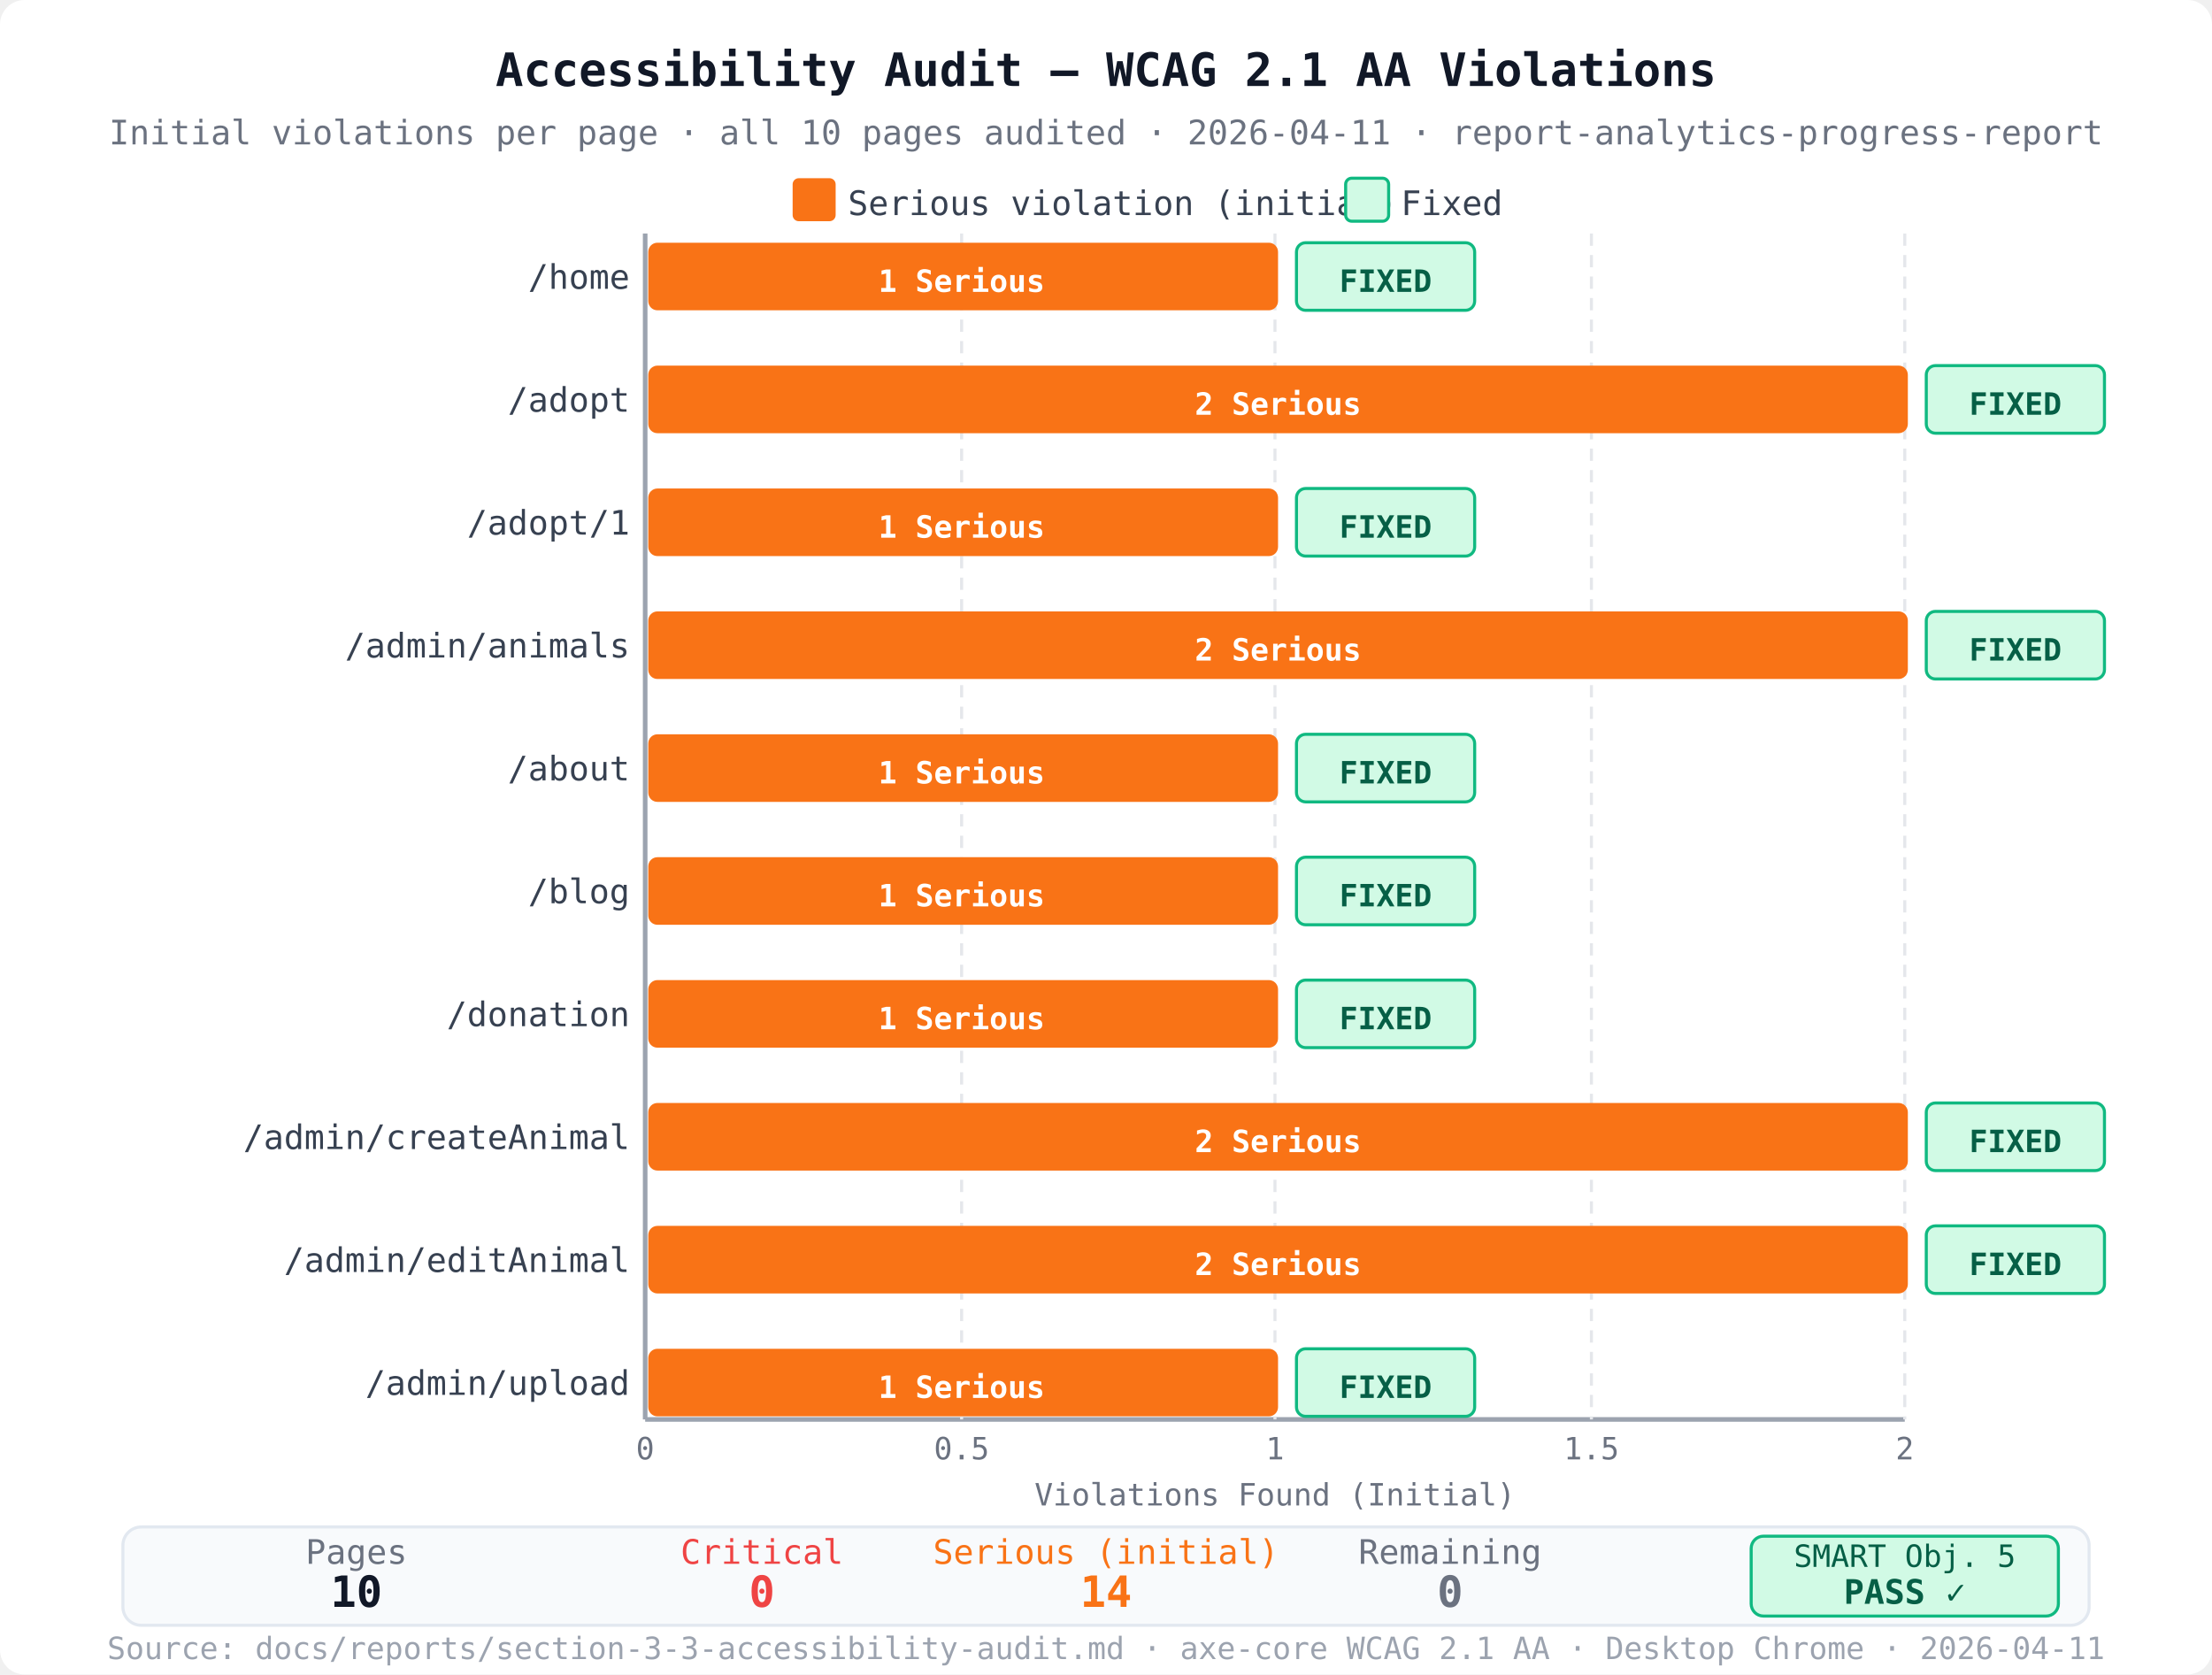
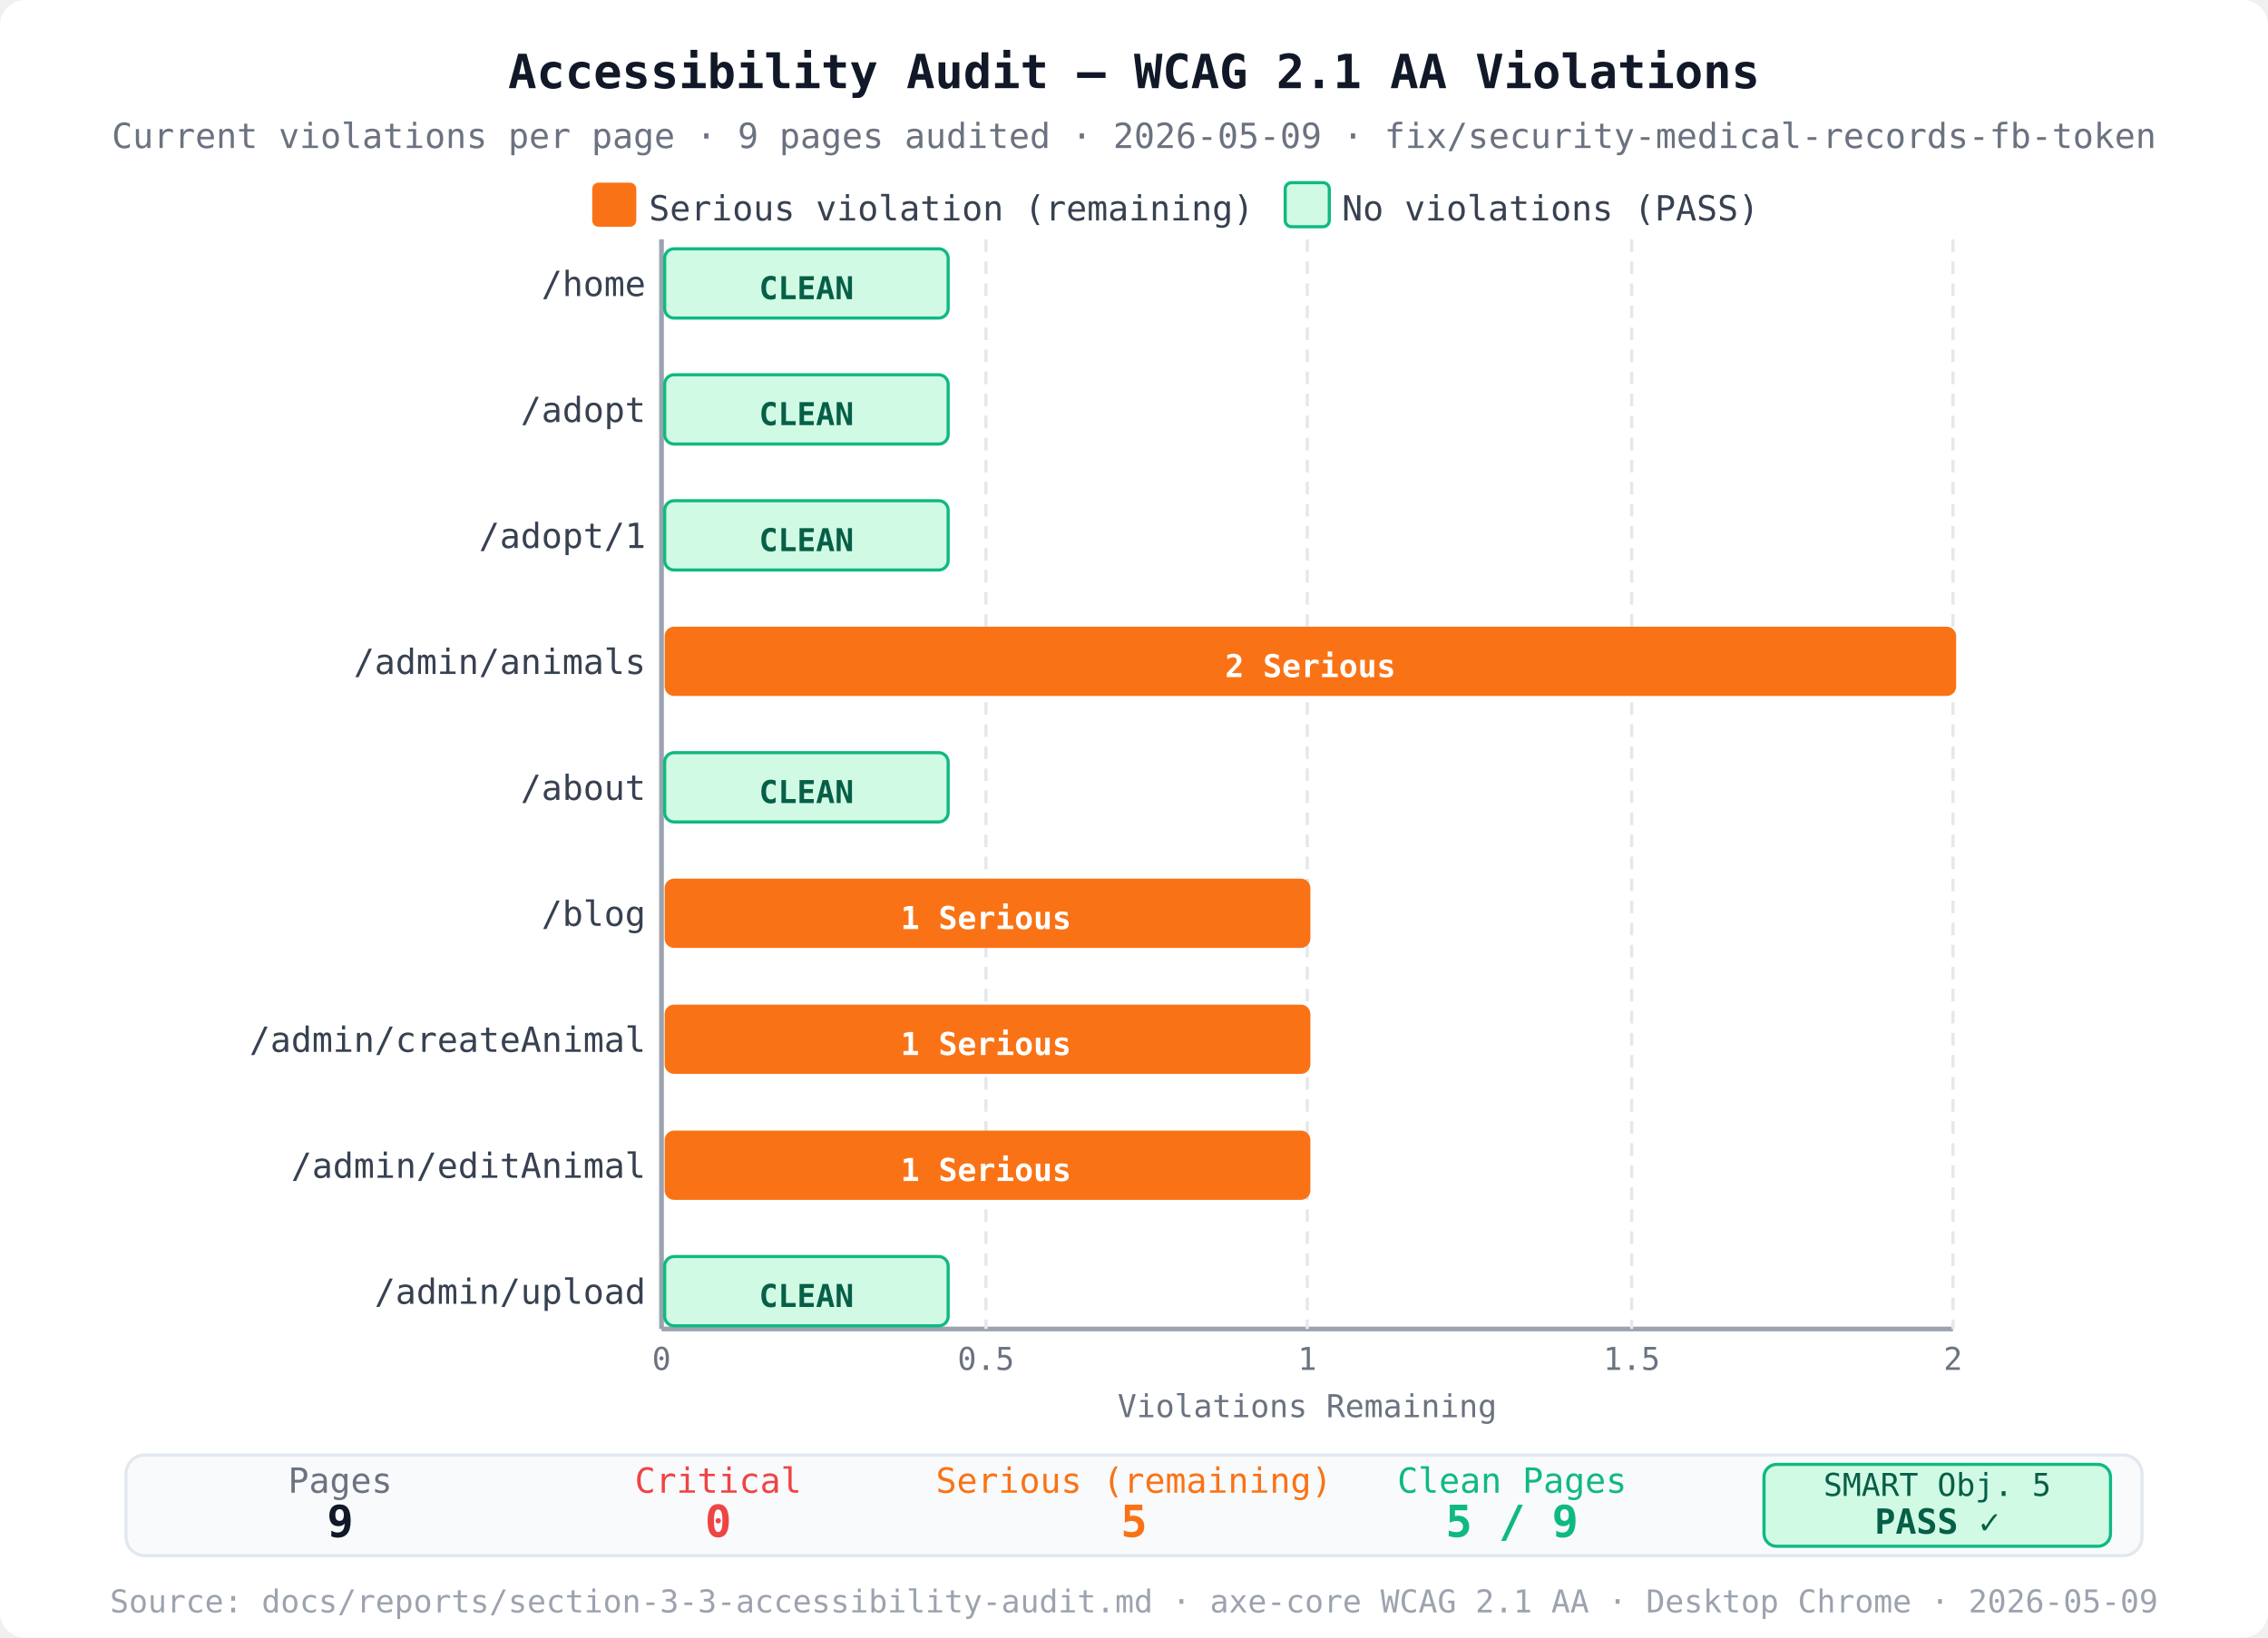
- <svg xmlns="http://www.w3.org/2000/svg" width="720" height="545" viewBox="0 0 720 545" font-family="ui-monospace,SFMono-Regular,Menlo,monospace" font-size="13">
-   <rect width="720" height="545" fill="#ffffff" rx="8" />
+ <svg xmlns="http://www.w3.org/2000/svg" width="720" height="520" viewBox="0 0 720 520" font-family="ui-monospace,SFMono-Regular,Menlo,monospace" font-size="13">
+   <rect width="720" height="520" fill="#ffffff" rx="8" />
  <text x="360" y="28" text-anchor="middle" font-size="15" font-weight="bold" fill="#111827">Accessibility Audit — WCAG 2.1 AA Violations</text>
-   <text x="360" y="47" text-anchor="middle" font-size="11" fill="#6b7280">Initial violations per page · all 10 pages audited · 2026-04-11 · report-analytics-progress-report</text>
-   <rect x="258" y="58" width="14" height="14" fill="#f97316" rx="2" />
-   <text x="276" y="70" fill="#374151" font-size="11">Serious violation (initial)</text>
-   <rect x="438" y="58" width="14" height="14" fill="#d1fae5" rx="2" stroke="#10b981" stroke-width="1" />
-   <text x="456" y="70" fill="#374151" font-size="11">Fixed</text>
-   <line x1="210" y1="76" x2="210" y2="462" stroke="#9ca3af" stroke-width="1.5" />
-   <line x1="210" y1="462" x2="620" y2="462" stroke="#9ca3af" stroke-width="1.5" />
-   <line x1="313" y1="76" x2="313" y2="462" stroke="#e5e7eb" stroke-width="1" stroke-dasharray="4,3" />
-   <text x="313" y="475" text-anchor="middle" font-size="10" fill="#6b7280">0.5</text>
-   <line x1="415" y1="76" x2="415" y2="462" stroke="#e5e7eb" stroke-width="1" stroke-dasharray="4,3" />
-   <text x="415" y="475" text-anchor="middle" font-size="10" fill="#6b7280">1</text>
-   <line x1="518" y1="76" x2="518" y2="462" stroke="#e5e7eb" stroke-width="1" stroke-dasharray="4,3" />
-   <text x="518" y="475" text-anchor="middle" font-size="10" fill="#6b7280">1.5</text>
-   <line x1="620" y1="76" x2="620" y2="462" stroke="#e5e7eb" stroke-width="1" stroke-dasharray="4,3" />
-   <text x="620" y="475" text-anchor="middle" font-size="10" fill="#6b7280">2</text>
-   <text x="210" y="475" text-anchor="middle" font-size="10" fill="#6b7280">0</text>
-   <text x="415" y="490" text-anchor="middle" font-size="10" fill="#6b7280">Violations Found (Initial)</text>
+   <text x="360" y="47" text-anchor="middle" font-size="11" fill="#6b7280">Current violations per page · 9 pages audited · 2026-05-09 · fix/security-medical-records-fb-token</text>
+   <rect x="188" y="58" width="14" height="14" fill="#f97316" rx="2" />
+   <text x="206" y="70" fill="#374151" font-size="11">Serious violation (remaining)</text>
+   <rect x="408" y="58" width="14" height="14" fill="#d1fae5" rx="2" stroke="#10b981" stroke-width="1" />
+   <text x="426" y="70" fill="#374151" font-size="11">No violations (PASS)</text>
+   <line x1="210" y1="76" x2="210" y2="422" stroke="#9ca3af" stroke-width="1.5" />
+   <line x1="210" y1="422" x2="620" y2="422" stroke="#9ca3af" stroke-width="1.5" />
+   <line x1="313" y1="76" x2="313" y2="422" stroke="#e5e7eb" stroke-width="1" stroke-dasharray="4,3" />
+   <text x="313" y="435" text-anchor="middle" font-size="10" fill="#6b7280">0.5</text>
+   <line x1="415" y1="76" x2="415" y2="422" stroke="#e5e7eb" stroke-width="1" stroke-dasharray="4,3" />
+   <text x="415" y="435" text-anchor="middle" font-size="10" fill="#6b7280">1</text>
+   <line x1="518" y1="76" x2="518" y2="422" stroke="#e5e7eb" stroke-width="1" stroke-dasharray="4,3" />
+   <text x="518" y="435" text-anchor="middle" font-size="10" fill="#6b7280">1.5</text>
+   <line x1="620" y1="76" x2="620" y2="422" stroke="#e5e7eb" stroke-width="1" stroke-dasharray="4,3" />
+   <text x="620" y="435" text-anchor="middle" font-size="10" fill="#6b7280">2</text>
+   <text x="210" y="435" text-anchor="middle" font-size="10" fill="#6b7280">0</text>
+   <text x="415" y="450" text-anchor="middle" font-size="10" fill="#6b7280">Violations Remaining</text>
  <text x="205" y="94" text-anchor="end" font-size="11" fill="#374151">/home</text>
-   <rect x="211" y="79" width="205" height="22" fill="#f97316" rx="3" />
-   <text x="313" y="95" text-anchor="middle" font-size="10" font-weight="bold" fill="#ffffff">1 Serious</text>
-   <rect x="422" y="79" width="58" height="22" fill="#d1fae5" rx="3" stroke="#10b981" stroke-width="1" />
-   <text x="451" y="95" text-anchor="middle" font-size="10" font-weight="bold" fill="#065f46">FIXED</text>
+   <rect x="211" y="79" width="90" height="22" fill="#d1fae5" rx="3" stroke="#10b981" stroke-width="1" />
+   <text x="256" y="95" text-anchor="middle" font-size="10" font-weight="bold" fill="#065f46">CLEAN</text>
  <text x="205" y="134" text-anchor="end" font-size="11" fill="#374151">/adopt</text>
-   <rect x="211" y="119" width="410" height="22" fill="#f97316" rx="3" />
-   <text x="416" y="135" text-anchor="middle" font-size="10" font-weight="bold" fill="#ffffff">2 Serious</text>
-   <rect x="627" y="119" width="58" height="22" fill="#d1fae5" rx="3" stroke="#10b981" stroke-width="1" />
-   <text x="656" y="135" text-anchor="middle" font-size="10" font-weight="bold" fill="#065f46">FIXED</text>
+   <rect x="211" y="119" width="90" height="22" fill="#d1fae5" rx="3" stroke="#10b981" stroke-width="1" />
+   <text x="256" y="135" text-anchor="middle" font-size="10" font-weight="bold" fill="#065f46">CLEAN</text>
  <text x="205" y="174" text-anchor="end" font-size="11" fill="#374151">/adopt/1</text>
-   <rect x="211" y="159" width="205" height="22" fill="#f97316" rx="3" />
-   <text x="313" y="175" text-anchor="middle" font-size="10" font-weight="bold" fill="#ffffff">1 Serious</text>
-   <rect x="422" y="159" width="58" height="22" fill="#d1fae5" rx="3" stroke="#10b981" stroke-width="1" />
-   <text x="451" y="175" text-anchor="middle" font-size="10" font-weight="bold" fill="#065f46">FIXED</text>
+   <rect x="211" y="159" width="90" height="22" fill="#d1fae5" rx="3" stroke="#10b981" stroke-width="1" />
+   <text x="256" y="175" text-anchor="middle" font-size="10" font-weight="bold" fill="#065f46">CLEAN</text>
  <text x="205" y="214" text-anchor="end" font-size="11" fill="#374151">/admin/animals</text>
  <rect x="211" y="199" width="410" height="22" fill="#f97316" rx="3" />
  <text x="416" y="215" text-anchor="middle" font-size="10" font-weight="bold" fill="#ffffff">2 Serious</text>
-   <rect x="627" y="199" width="58" height="22" fill="#d1fae5" rx="3" stroke="#10b981" stroke-width="1" />
-   <text x="656" y="215" text-anchor="middle" font-size="10" font-weight="bold" fill="#065f46">FIXED</text>
  <text x="205" y="254" text-anchor="end" font-size="11" fill="#374151">/about</text>
-   <rect x="211" y="239" width="205" height="22" fill="#f97316" rx="3" />
-   <text x="313" y="255" text-anchor="middle" font-size="10" font-weight="bold" fill="#ffffff">1 Serious</text>
-   <rect x="422" y="239" width="58" height="22" fill="#d1fae5" rx="3" stroke="#10b981" stroke-width="1" />
-   <text x="451" y="255" text-anchor="middle" font-size="10" font-weight="bold" fill="#065f46">FIXED</text>
+   <rect x="211" y="239" width="90" height="22" fill="#d1fae5" rx="3" stroke="#10b981" stroke-width="1" />
+   <text x="256" y="255" text-anchor="middle" font-size="10" font-weight="bold" fill="#065f46">CLEAN</text>
  <text x="205" y="294" text-anchor="end" font-size="11" fill="#374151">/blog</text>
  <rect x="211" y="279" width="205" height="22" fill="#f97316" rx="3" />
  <text x="313" y="295" text-anchor="middle" font-size="10" font-weight="bold" fill="#ffffff">1 Serious</text>
-   <rect x="422" y="279" width="58" height="22" fill="#d1fae5" rx="3" stroke="#10b981" stroke-width="1" />
-   <text x="451" y="295" text-anchor="middle" font-size="10" font-weight="bold" fill="#065f46">FIXED</text>
-   <text x="205" y="334" text-anchor="end" font-size="11" fill="#374151">/donation</text>
+   <text x="205" y="334" text-anchor="end" font-size="11" fill="#374151">/admin/createAnimal</text>
  <rect x="211" y="319" width="205" height="22" fill="#f97316" rx="3" />
  <text x="313" y="335" text-anchor="middle" font-size="10" font-weight="bold" fill="#ffffff">1 Serious</text>
-   <rect x="422" y="319" width="58" height="22" fill="#d1fae5" rx="3" stroke="#10b981" stroke-width="1" />
-   <text x="451" y="335" text-anchor="middle" font-size="10" font-weight="bold" fill="#065f46">FIXED</text>
-   <text x="205" y="374" text-anchor="end" font-size="11" fill="#374151">/admin/createAnimal</text>
-   <rect x="211" y="359" width="410" height="22" fill="#f97316" rx="3" />
-   <text x="416" y="375" text-anchor="middle" font-size="10" font-weight="bold" fill="#ffffff">2 Serious</text>
-   <rect x="627" y="359" width="58" height="22" fill="#d1fae5" rx="3" stroke="#10b981" stroke-width="1" />
-   <text x="656" y="375" text-anchor="middle" font-size="10" font-weight="bold" fill="#065f46">FIXED</text>
-   <text x="205" y="414" text-anchor="end" font-size="11" fill="#374151">/admin/editAnimal</text>
-   <rect x="211" y="399" width="410" height="22" fill="#f97316" rx="3" />
-   <text x="416" y="415" text-anchor="middle" font-size="10" font-weight="bold" fill="#ffffff">2 Serious</text>
-   <rect x="627" y="399" width="58" height="22" fill="#d1fae5" rx="3" stroke="#10b981" stroke-width="1" />
-   <text x="656" y="415" text-anchor="middle" font-size="10" font-weight="bold" fill="#065f46">FIXED</text>
-   <text x="205" y="454" text-anchor="end" font-size="11" fill="#374151">/admin/upload</text>
-   <rect x="211" y="439" width="205" height="22" fill="#f97316" rx="3" />
-   <text x="313" y="455" text-anchor="middle" font-size="10" font-weight="bold" fill="#ffffff">1 Serious</text>
-   <rect x="422" y="439" width="58" height="22" fill="#d1fae5" rx="3" stroke="#10b981" stroke-width="1" />
-   <text x="451" y="455" text-anchor="middle" font-size="10" font-weight="bold" fill="#065f46">FIXED</text>
-   <rect x="40" y="497" width="640" height="32" fill="#f8fafc" rx="6" stroke="#e2e8f0" stroke-width="1" />
-   <text x="116" y="509" text-anchor="middle" font-size="11" fill="#6b7280">Pages</text>
-   <text x="116" y="523" text-anchor="middle" font-size="14" font-weight="bold" fill="#111827">10</text>
-   <text x="248" y="509" text-anchor="middle" font-size="11" fill="#ef4444">Critical</text>
-   <text x="248" y="523" text-anchor="middle" font-size="14" font-weight="bold" fill="#ef4444">0</text>
-   <text x="360" y="509" text-anchor="middle" font-size="11" fill="#f97316">Serious (initial)</text>
-   <text x="360" y="523" text-anchor="middle" font-size="14" font-weight="bold" fill="#f97316">14</text>
-   <text x="472" y="509" text-anchor="middle" font-size="11" fill="#6b7280">Remaining</text>
-   <text x="472" y="523" text-anchor="middle" font-size="14" font-weight="bold" fill="#6b7280">0</text>
-   <rect x="570" y="500" width="100" height="26" fill="#d1fae5" rx="4" stroke="#10b981" stroke-width="1" />
-   <text x="620" y="510" text-anchor="middle" font-size="10" fill="#065f46">SMART Obj. 5</text>
-   <text x="620" y="522" text-anchor="middle" font-size="11" font-weight="bold" fill="#065f46">PASS ✓</text>
-   <text x="360" y="540" text-anchor="middle" font-size="10" fill="#9ca3af">Source: docs/reports/section-3-3-accessibility-audit.md · axe-core WCAG 2.1 AA · Desktop Chrome · 2026-04-11</text>
+   <text x="205" y="374" text-anchor="end" font-size="11" fill="#374151">/admin/editAnimal</text>
+   <rect x="211" y="359" width="205" height="22" fill="#f97316" rx="3" />
+   <text x="313" y="375" text-anchor="middle" font-size="10" font-weight="bold" fill="#ffffff">1 Serious</text>
+   <text x="205" y="414" text-anchor="end" font-size="11" fill="#374151">/admin/upload</text>
+   <rect x="211" y="399" width="90" height="22" fill="#d1fae5" rx="3" stroke="#10b981" stroke-width="1" />
+   <text x="256" y="415" text-anchor="middle" font-size="10" font-weight="bold" fill="#065f46">CLEAN</text>
+   <rect x="40" y="462" width="640" height="32" fill="#f8fafc" rx="6" stroke="#e2e8f0" stroke-width="1" />
+   <text x="108" y="474" text-anchor="middle" font-size="11" fill="#6b7280">Pages</text>
+   <text x="108" y="488" text-anchor="middle" font-size="14" font-weight="bold" fill="#111827">9</text>
+   <text x="228" y="474" text-anchor="middle" font-size="11" fill="#ef4444">Critical</text>
+   <text x="228" y="488" text-anchor="middle" font-size="14" font-weight="bold" fill="#ef4444">0</text>
+   <text x="360" y="474" text-anchor="middle" font-size="11" fill="#f97316">Serious (remaining)</text>
+   <text x="360" y="488" text-anchor="middle" font-size="14" font-weight="bold" fill="#f97316">5</text>
+   <text x="480" y="474" text-anchor="middle" font-size="11" fill="#10b981">Clean Pages</text>
+   <text x="480" y="488" text-anchor="middle" font-size="14" font-weight="bold" fill="#10b981">5 / 9</text>
+   <rect x="560" y="465" width="110" height="26" fill="#d1fae5" rx="4" stroke="#10b981" stroke-width="1" />
+   <text x="615" y="475" text-anchor="middle" font-size="10" fill="#065f46">SMART Obj. 5</text>
+   <text x="615" y="487" text-anchor="middle" font-size="11" font-weight="bold" fill="#065f46">PASS ✓</text>
+   <text x="360" y="512" text-anchor="middle" font-size="10" fill="#9ca3af">Source: docs/reports/section-3-3-accessibility-audit.md · axe-core WCAG 2.1 AA · Desktop Chrome · 2026-05-09</text>
</svg>
